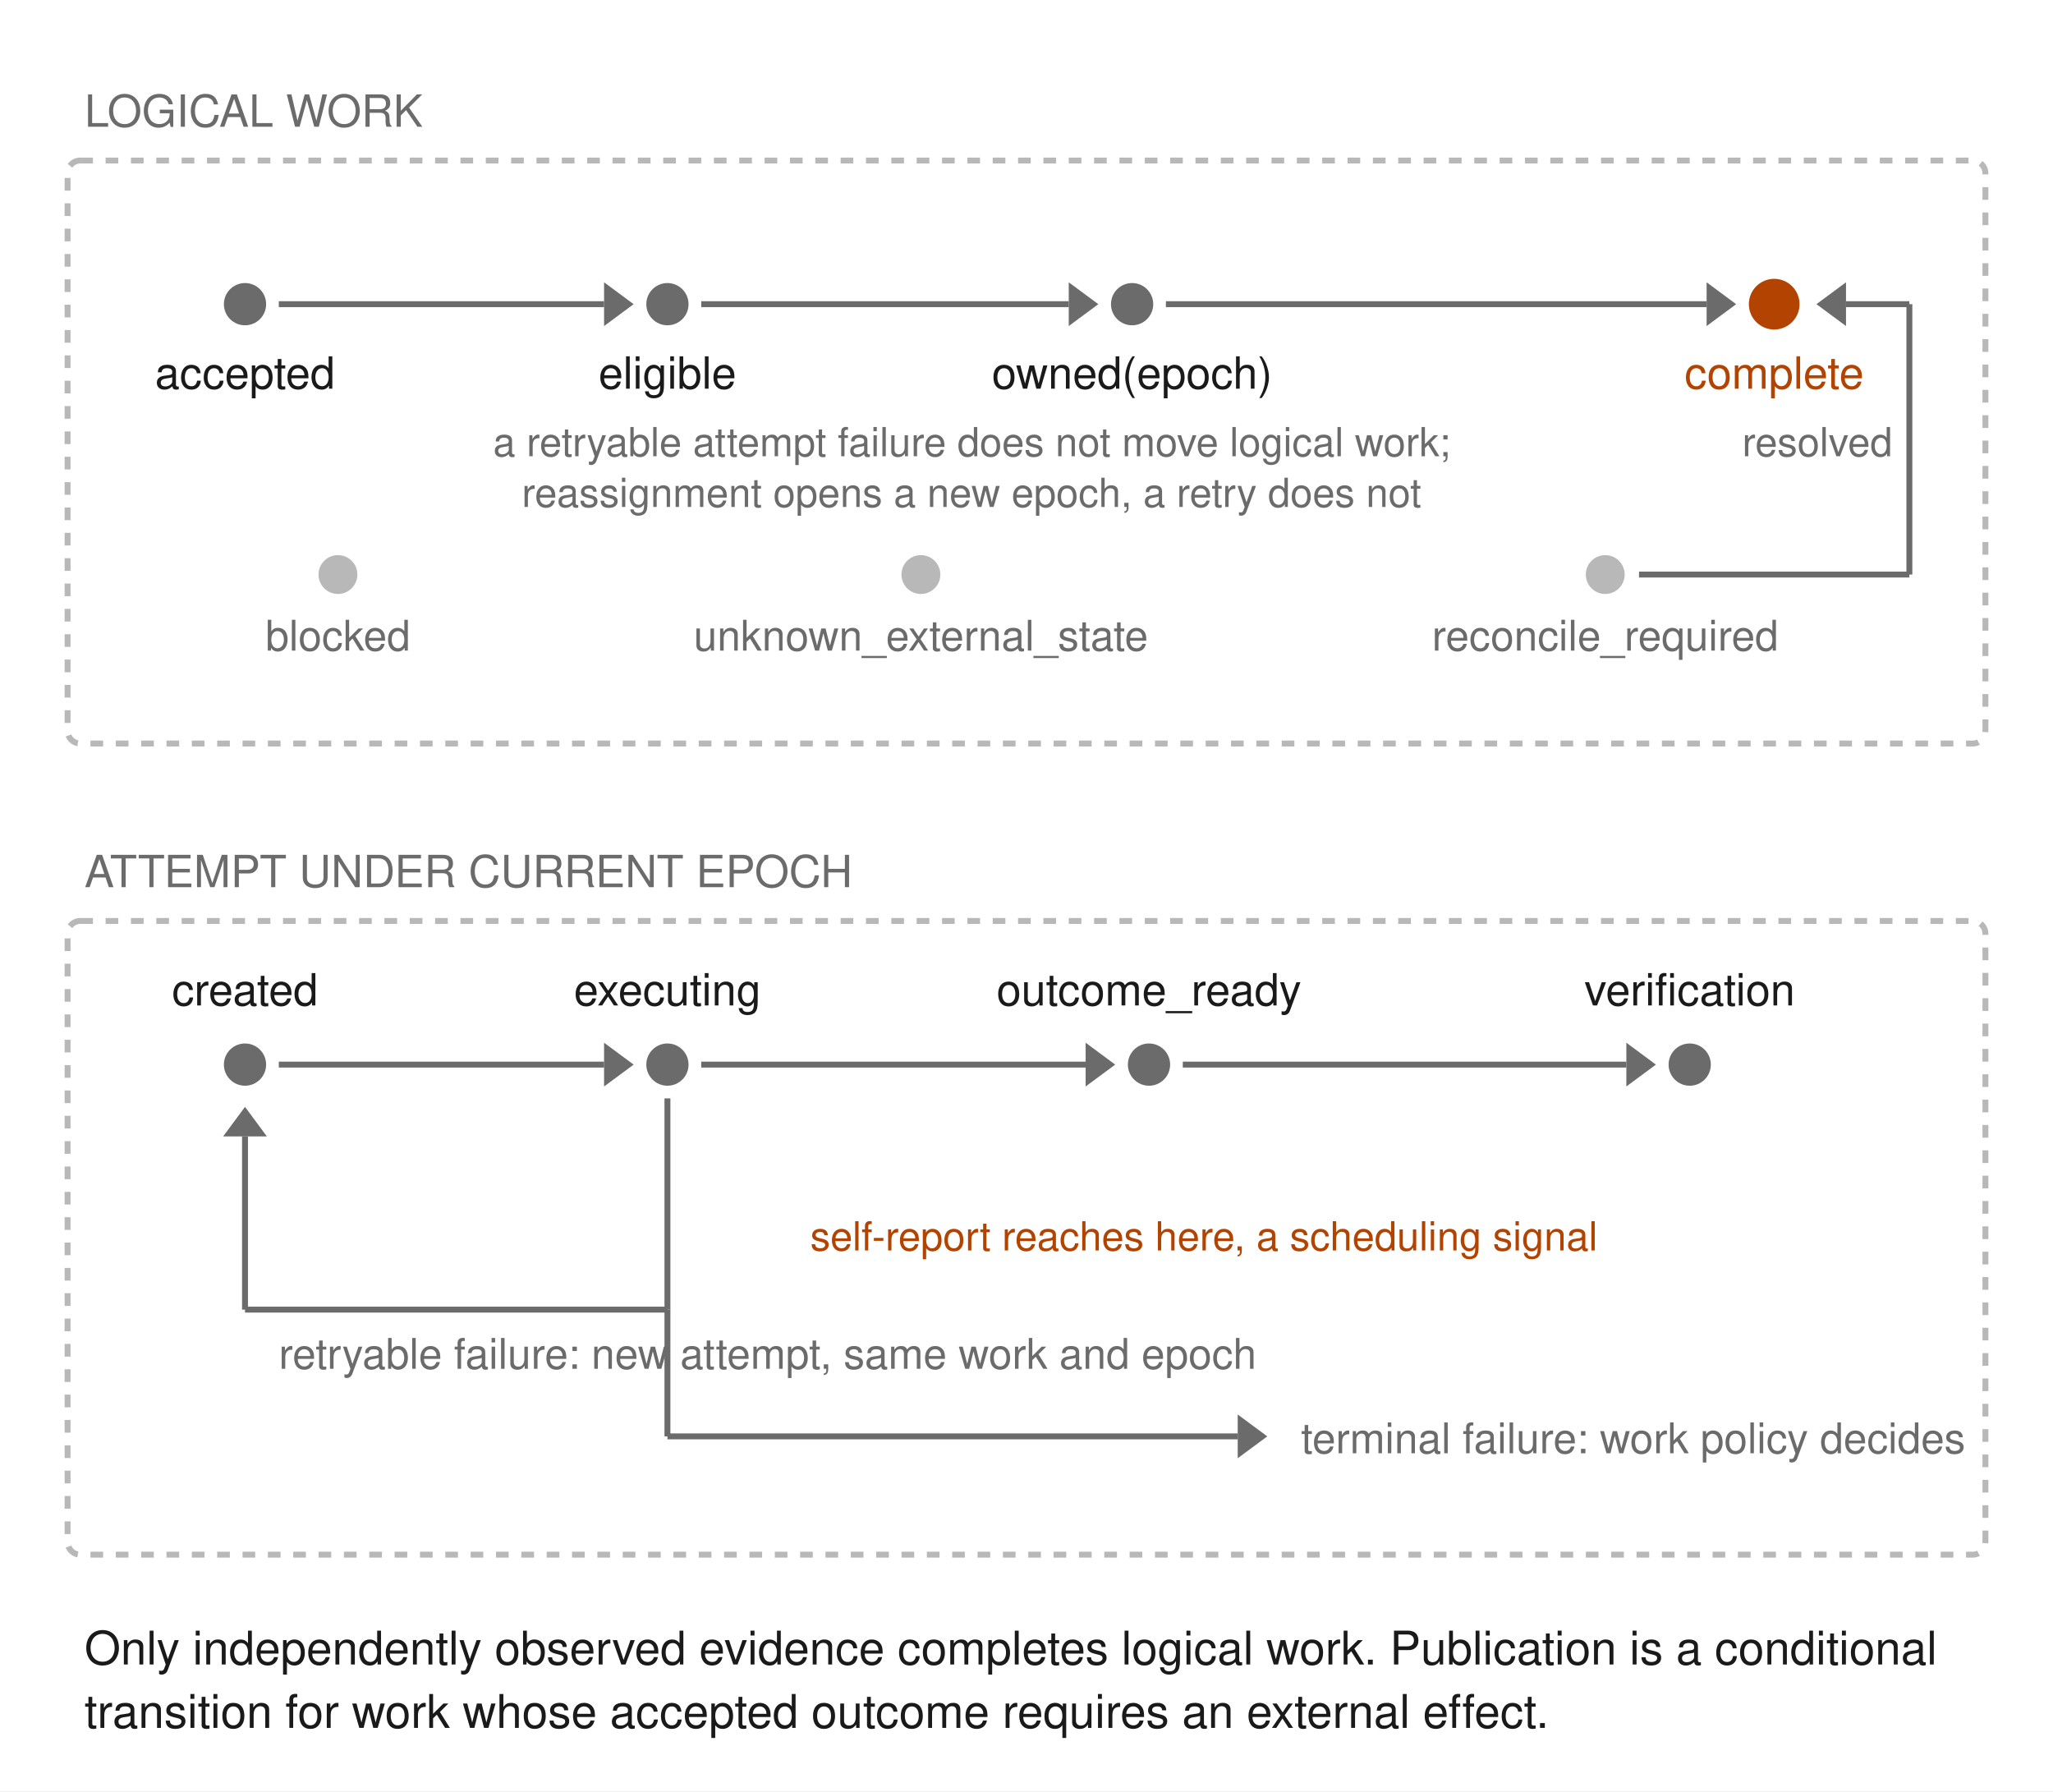
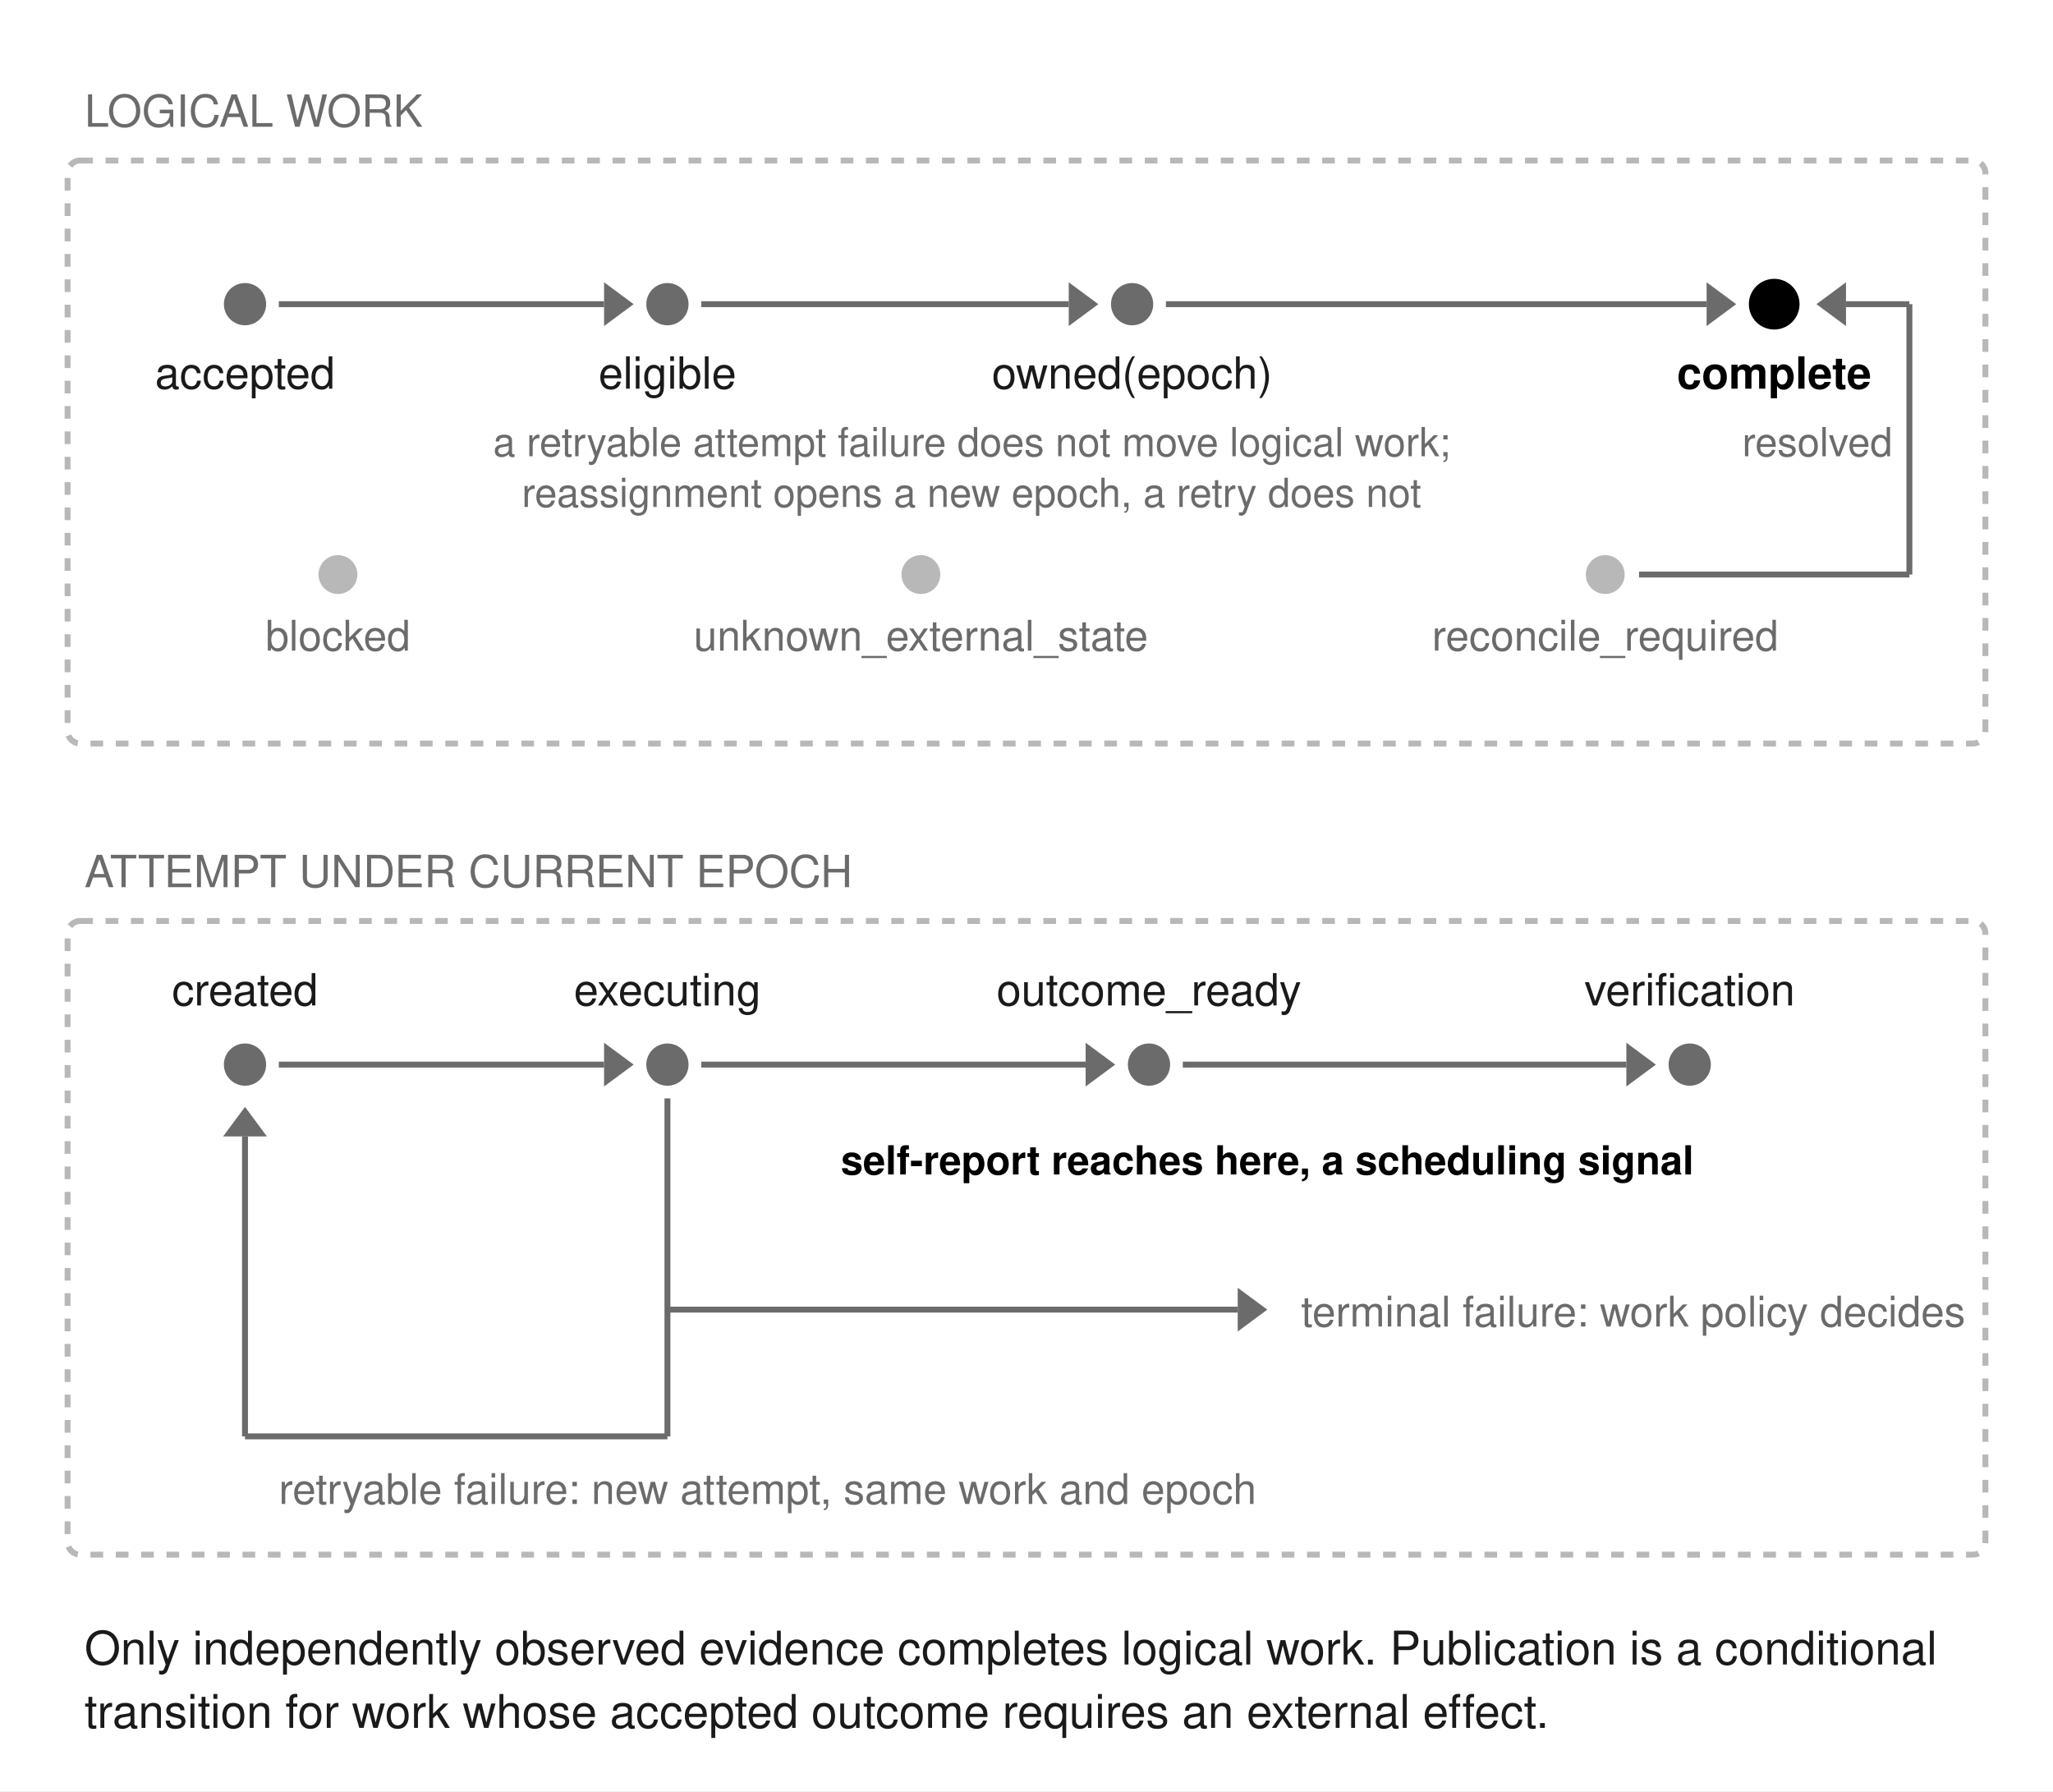
<svg xmlns="http://www.w3.org/2000/svg" viewBox="0 0 486 424" width="486" height="424" role="img" aria-labelledby="figtitle-ch07-factory-state-machine" class="bookfig">
-   <style>.bookfig .f-bg{fill:#ffffff}.bookfig .s-bg{stroke:#ffffff}.bookfig .f-ink{fill:#1a1a1a}.bookfig .s-ink{stroke:#1a1a1a}.bookfig .f-mid{fill:#6b6b6b}.bookfig .s-mid{stroke:#6b6b6b}.bookfig .f-faint{fill:#b8b8b8}.bookfig .s-faint{stroke:#b8b8b8}.bookfig .f-wash{fill:#e2e2e2}.bookfig .s-wash{stroke:#e2e2e2}.bookfig .f-accent{fill:#b34300}.bookfig .s-accent{stroke:#b34300}.bookfig .f-onacc{fill:#ffffff}.bookfig .s-onacc{stroke:#ffffff}@media (prefers-color-scheme:dark){.bookfig .f-bg{fill:#232019}.bookfig .s-bg{stroke:#232019}.bookfig .f-ink{fill:#ede5d6}.bookfig .s-ink{stroke:#ede5d6}.bookfig .f-mid{fill:#9a8f7c}.bookfig .s-mid{stroke:#9a8f7c}.bookfig .f-faint{fill:#5c5346}.bookfig .s-faint{stroke:#5c5346}.bookfig .f-wash{fill:#3d382f}.bookfig .s-wash{stroke:#3d382f}.bookfig .f-accent{fill:#df9d5e}.bookfig .s-accent{stroke:#df9d5e}.bookfig .f-onacc{fill:#232019}.bookfig .s-onacc{stroke:#232019}}:where([data-theme="dark"]) .bookfig .f-bg{fill:#232019}:where([data-theme="dark"]) .bookfig .s-bg{stroke:#232019}:where([data-theme="dark"]) .bookfig .f-ink{fill:#ede5d6}:where([data-theme="dark"]) .bookfig .s-ink{stroke:#ede5d6}:where([data-theme="dark"]) .bookfig .f-mid{fill:#9a8f7c}:where([data-theme="dark"]) .bookfig .s-mid{stroke:#9a8f7c}:where([data-theme="dark"]) .bookfig .f-faint{fill:#5c5346}:where([data-theme="dark"]) .bookfig .s-faint{stroke:#5c5346}:where([data-theme="dark"]) .bookfig .f-wash{fill:#3d382f}:where([data-theme="dark"]) .bookfig .s-wash{stroke:#3d382f}:where([data-theme="dark"]) .bookfig .f-accent{fill:#df9d5e}:where([data-theme="dark"]) .bookfig .s-accent{stroke:#df9d5e}:where([data-theme="dark"]) .bookfig .f-onacc{fill:#232019}:where([data-theme="dark"]) .bookfig .s-onacc{stroke:#232019}:where([data-theme="light"]) .bookfig .f-bg{fill:#ffffff}:where([data-theme="light"]) .bookfig .s-bg{stroke:#ffffff}:where([data-theme="light"]) .bookfig .f-ink{fill:#1a1a1a}:where([data-theme="light"]) .bookfig .s-ink{stroke:#1a1a1a}:where([data-theme="light"]) .bookfig .f-mid{fill:#6b6b6b}:where([data-theme="light"]) .bookfig .s-mid{stroke:#6b6b6b}:where([data-theme="light"]) .bookfig .f-faint{fill:#b8b8b8}:where([data-theme="light"]) .bookfig .s-faint{stroke:#b8b8b8}:where([data-theme="light"]) .bookfig .f-wash{fill:#e2e2e2}:where([data-theme="light"]) .bookfig .s-wash{stroke:#e2e2e2}:where([data-theme="light"]) .bookfig .f-accent{fill:#b34300}:where([data-theme="light"]) .bookfig .s-accent{stroke:#b34300}:where([data-theme="light"]) .bookfig .f-onacc{fill:#ffffff}:where([data-theme="light"]) .bookfig .s-onacc{stroke:#ffffff}</style>
+   <style>.bookfig .f-bg{fill:#ffffff}.bookfig .s-bg{stroke:#ffffff}.bookfig .f-ink{fill:#1a1a1a}.bookfig .s-ink{stroke:#1a1a1a}.bookfig .f-mid{fill:#6b6b6b}.bookfig .s-mid{stroke:#6b6b6b}.bookfig .f-faint{fill:#b8b8b8}.bookfig .s-faint{stroke:#b8b8b8}.bookfig .f-wash{fill:#e2e2e2}.bookfig .s-wash{stroke:#e2e2e2}.bookfig .f-accent{fill:#000000}.bookfig .s-accent{stroke:#000000}.bookfig .f-onacc{fill:#ffffff}.bookfig .s-onacc{stroke:#ffffff}@media (prefers-color-scheme:dark){.bookfig .f-bg{fill:#232019}.bookfig .s-bg{stroke:#232019}.bookfig .f-ink{fill:#ede5d6}.bookfig .s-ink{stroke:#ede5d6}.bookfig .f-mid{fill:#9a8f7c}.bookfig .s-mid{stroke:#9a8f7c}.bookfig .f-faint{fill:#5c5346}.bookfig .s-faint{stroke:#5c5346}.bookfig .f-wash{fill:#3d382f}.bookfig .s-wash{stroke:#3d382f}.bookfig .f-accent{fill:#ffffff}.bookfig .s-accent{stroke:#ffffff}.bookfig .f-onacc{fill:#232019}.bookfig .s-onacc{stroke:#232019}}:where([data-theme="dark"]) .bookfig .f-bg{fill:#232019}:where([data-theme="dark"]) .bookfig .s-bg{stroke:#232019}:where([data-theme="dark"]) .bookfig .f-ink{fill:#ede5d6}:where([data-theme="dark"]) .bookfig .s-ink{stroke:#ede5d6}:where([data-theme="dark"]) .bookfig .f-mid{fill:#9a8f7c}:where([data-theme="dark"]) .bookfig .s-mid{stroke:#9a8f7c}:where([data-theme="dark"]) .bookfig .f-faint{fill:#5c5346}:where([data-theme="dark"]) .bookfig .s-faint{stroke:#5c5346}:where([data-theme="dark"]) .bookfig .f-wash{fill:#3d382f}:where([data-theme="dark"]) .bookfig .s-wash{stroke:#3d382f}:where([data-theme="dark"]) .bookfig .f-accent{fill:#ffffff}:where([data-theme="dark"]) .bookfig .s-accent{stroke:#ffffff}:where([data-theme="dark"]) .bookfig .f-onacc{fill:#232019}:where([data-theme="dark"]) .bookfig .s-onacc{stroke:#232019}:where([data-theme="light"]) .bookfig .f-bg{fill:#ffffff}:where([data-theme="light"]) .bookfig .s-bg{stroke:#ffffff}:where([data-theme="light"]) .bookfig .f-ink{fill:#1a1a1a}:where([data-theme="light"]) .bookfig .s-ink{stroke:#1a1a1a}:where([data-theme="light"]) .bookfig .f-mid{fill:#6b6b6b}:where([data-theme="light"]) .bookfig .s-mid{stroke:#6b6b6b}:where([data-theme="light"]) .bookfig .f-faint{fill:#b8b8b8}:where([data-theme="light"]) .bookfig .s-faint{stroke:#b8b8b8}:where([data-theme="light"]) .bookfig .f-wash{fill:#e2e2e2}:where([data-theme="light"]) .bookfig .s-wash{stroke:#e2e2e2}:where([data-theme="light"]) .bookfig .f-accent{fill:#000000}:where([data-theme="light"]) .bookfig .s-accent{stroke:#000000}:where([data-theme="light"]) .bookfig .f-onacc{fill:#ffffff}:where([data-theme="light"]) .bookfig .s-onacc{stroke:#ffffff}</style>
  <rect class="f-bg" width="486" height="424" fill="#ffffff" />
  <text class="f-mid" x="20" y="30" font-family="Helvetica, Arial, sans-serif" font-size="10.5" fill="#6b6b6b" text-anchor="start">LOGICAL WORK</text>
  <rect class="s-faint" x="16" y="38" width="454" height="138" rx="3" fill="none" stroke="#b8b8b8" stroke-width="1.4" stroke-dasharray="3 3" />
  <circle class="f-mid" cx="58" cy="72" r="5" fill="#6b6b6b" />
  <text class="f-ink" x="58" y="92" font-family="Helvetica, Arial, sans-serif" font-size="10.5" fill="#1a1a1a" text-anchor="middle">accepted</text>
  <circle class="f-mid" cx="158" cy="72" r="5" fill="#6b6b6b" />
  <text class="f-ink" x="158" y="92" font-family="Helvetica, Arial, sans-serif" font-size="10.5" fill="#1a1a1a" text-anchor="middle">eligible</text>
  <circle class="f-mid" cx="268" cy="72" r="5" fill="#6b6b6b" />
  <text class="f-ink" x="268" y="92" font-family="Helvetica, Arial, sans-serif" font-size="10.5" fill="#1a1a1a" text-anchor="middle">owned(epoch)</text>
-   <circle class="f-accent" cx="420" cy="72" r="6" fill="#b34300" />
-   <text class="f-accent" x="420" y="92" font-family="Helvetica, Arial, sans-serif" font-size="10.5" fill="#b34300" text-anchor="middle">complete</text>
+   <circle class="f-accent" cx="420" cy="72" r="6" fill="#000000" />
+   <text class="f-accent" font-weight="bold" x="420" y="92" font-family="Helvetica, Arial, sans-serif" font-size="10.5" fill="#000000" text-anchor="middle">complete</text>
  <line class="s-mid" x1="66" y1="72" x2="143" y2="72" stroke="#6b6b6b" stroke-width="1.4" />
  <path class="f-mid" d="M 150 72 L 143.0 77.18 L 143.0 66.82 Z" fill="#6b6b6b" />
  <line class="s-mid" x1="166" y1="72" x2="253" y2="72" stroke="#6b6b6b" stroke-width="1.4" />
  <path class="f-mid" d="M 260 72 L 253.0 77.18 L 253.0 66.82 Z" fill="#6b6b6b" />
  <line class="s-mid" x1="276" y1="72" x2="404" y2="72" stroke="#6b6b6b" stroke-width="1.4" />
  <path class="f-mid" d="M 411 72 L 404.0 77.18 L 404.0 66.82 Z" fill="#6b6b6b" />
  <circle class="f-faint" cx="80" cy="136" r="4.6" fill="#b8b8b8" />
  <text class="f-mid" x="80" y="154" font-family="Helvetica, Arial, sans-serif" font-size="10" fill="#6b6b6b" text-anchor="middle">blocked</text>
  <circle class="f-faint" cx="218" cy="136" r="4.6" fill="#b8b8b8" />
  <text class="f-mid" x="218" y="154" font-family="Helvetica, Arial, sans-serif" font-size="10" fill="#6b6b6b" text-anchor="middle">unknown_external_state</text>
  <circle class="f-faint" cx="380" cy="136" r="4.6" fill="#b8b8b8" />
  <text class="f-mid" x="380" y="154" font-family="Helvetica, Arial, sans-serif" font-size="10" fill="#6b6b6b" text-anchor="middle">reconcile_required</text>
  <line class="s-mid" x1="388" y1="136" x2="452" y2="136" stroke="#6b6b6b" stroke-width="1.4" />
  <line class="s-mid" x1="452" y1="136" x2="452" y2="72" stroke="#6b6b6b" stroke-width="1.4" />
  <line class="s-mid" x1="452" y1="72" x2="437" y2="72" stroke="#6b6b6b" stroke-width="1.4" />
  <path class="f-mid" d="M 430 72 L 437.0 77.18 L 437.0 66.82 Z" fill="#6b6b6b" />
  <text class="f-mid" x="448" y="108" font-family="Helvetica, Arial, sans-serif" font-size="9.5" fill="#6b6b6b" text-anchor="end">resolved</text>
  <text class="f-mid" x="230" y="108" font-family="Helvetica, Arial, sans-serif" font-size="9.5" fill="#6b6b6b" text-anchor="middle">a retryable attempt failure does not move logical work;</text>
  <text class="f-mid" x="230" y="120" font-family="Helvetica, Arial, sans-serif" font-size="9.5" fill="#6b6b6b" text-anchor="middle">reassignment opens a new epoch, a retry does not</text>
  <text class="f-mid" x="20" y="210" font-family="Helvetica, Arial, sans-serif" font-size="10.5" fill="#6b6b6b" text-anchor="start">ATTEMPT UNDER CURRENT EPOCH</text>
  <rect class="s-faint" x="16" y="218" width="454" height="150" rx="3" fill="none" stroke="#b8b8b8" stroke-width="1.4" stroke-dasharray="3 3" />
  <circle class="f-mid" cx="58" cy="252" r="5" fill="#6b6b6b" />
  <text class="f-ink" x="58" y="238" font-family="Helvetica, Arial, sans-serif" font-size="10.5" fill="#1a1a1a" text-anchor="middle">created</text>
  <circle class="f-mid" cx="158" cy="252" r="5" fill="#6b6b6b" />
  <text class="f-ink" x="158" y="238" font-family="Helvetica, Arial, sans-serif" font-size="10.5" fill="#1a1a1a" text-anchor="middle">executing</text>
  <circle class="f-mid" cx="272" cy="252" r="5" fill="#6b6b6b" />
  <text class="f-ink" x="272" y="238" font-family="Helvetica, Arial, sans-serif" font-size="10.5" fill="#1a1a1a" text-anchor="middle">outcome_ready</text>
  <circle class="f-mid" cx="400" cy="252" r="5" fill="#6b6b6b" />
  <text class="f-ink" x="400" y="238" font-family="Helvetica, Arial, sans-serif" font-size="10.5" fill="#1a1a1a" text-anchor="middle">verification</text>
  <line class="s-mid" x1="66" y1="252" x2="143" y2="252" stroke="#6b6b6b" stroke-width="1.4" />
  <path class="f-mid" d="M 150 252 L 143.0 257.18 L 143.0 246.82 Z" fill="#6b6b6b" />
  <line class="s-mid" x1="166" y1="252" x2="257" y2="252" stroke="#6b6b6b" stroke-width="1.4" />
  <path class="f-mid" d="M 264 252 L 257.0 257.18 L 257.0 246.82 Z" fill="#6b6b6b" />
  <line class="s-mid" x1="280" y1="252" x2="385" y2="252" stroke="#6b6b6b" stroke-width="1.4" />
  <path class="f-mid" d="M 392 252 L 385.0 257.18 L 385.0 246.82 Z" fill="#6b6b6b" />
-   <line class="s-mid" x1="158" y1="260" x2="158" y2="310" stroke="#6b6b6b" stroke-width="1.4" />
-   <line class="s-mid" x1="58" y1="310" x2="158" y2="310" stroke="#6b6b6b" stroke-width="1.4" />
-   <line class="s-mid" x1="58" y1="310" x2="58" y2="269" stroke="#6b6b6b" stroke-width="1.4" />
+   <line class="s-mid" x1="158" y1="260" x2="158" y2="340" stroke="#6b6b6b" stroke-width="1.4" />
+   <line class="s-mid" x1="158" y1="310" x2="293" y2="310" stroke="#6b6b6b" stroke-width="1.4" />
+   <path class="f-mid" d="M 300 310 L 293.0 315.18 L 293.0 304.82 Z" fill="#6b6b6b" />
+   <text class="f-mid" x="308" y="314" font-family="Helvetica, Arial, sans-serif" font-size="10" fill="#6b6b6b" text-anchor="start">terminal failure: work policy decides</text>
+   <line class="s-mid" x1="58" y1="340" x2="158" y2="340" stroke="#6b6b6b" stroke-width="1.4" />
+   <line class="s-mid" x1="58" y1="340" x2="58" y2="269" stroke="#6b6b6b" stroke-width="1.4" />
  <path class="f-mid" d="M 58 262 L 52.82 269.0 L 63.18 269.0 Z" fill="#6b6b6b" />
-   <text class="f-mid" x="66" y="324" font-family="Helvetica, Arial, sans-serif" font-size="10" fill="#6b6b6b" text-anchor="start">retryable failure: new attempt, same work and epoch</text>
-   <line class="s-mid" x1="158" y1="310" x2="158" y2="340" stroke="#6b6b6b" stroke-width="1.4" />
-   <line class="s-mid" x1="158" y1="340" x2="293" y2="340" stroke="#6b6b6b" stroke-width="1.4" />
-   <path class="f-mid" d="M 300 340 L 293.0 345.18 L 293.0 334.82 Z" fill="#6b6b6b" />
-   <text class="f-mid" x="308" y="344" font-family="Helvetica, Arial, sans-serif" font-size="10" fill="#6b6b6b" text-anchor="start">terminal failure: work policy decides</text>
-   <text class="f-accent" x="285" y="296" font-family="Helvetica, Arial, sans-serif" font-size="9.5" fill="#b34300" text-anchor="middle">self-report reaches here, a scheduling signal</text>
+   <text class="f-mid" x="66" y="356" font-family="Helvetica, Arial, sans-serif" font-size="10" fill="#6b6b6b" text-anchor="start">retryable failure: new attempt, same work and epoch</text>
+   <text class="f-accent" font-weight="bold" x="300" y="278" font-family="Helvetica, Arial, sans-serif" font-size="9.5" fill="#000000" text-anchor="middle">self-report reaches here, a scheduling signal</text>
  <text class="f-ink" x="20" y="394" font-family="Helvetica, Arial, sans-serif" font-size="11" fill="#1a1a1a" text-anchor="start">Only independently observed evidence completes logical work. Publication is a conditional</text>
  <text class="f-ink" x="20" y="409" font-family="Helvetica, Arial, sans-serif" font-size="11" fill="#1a1a1a" text-anchor="start">transition for work whose accepted outcome requires an external effect.</text>
</svg>
